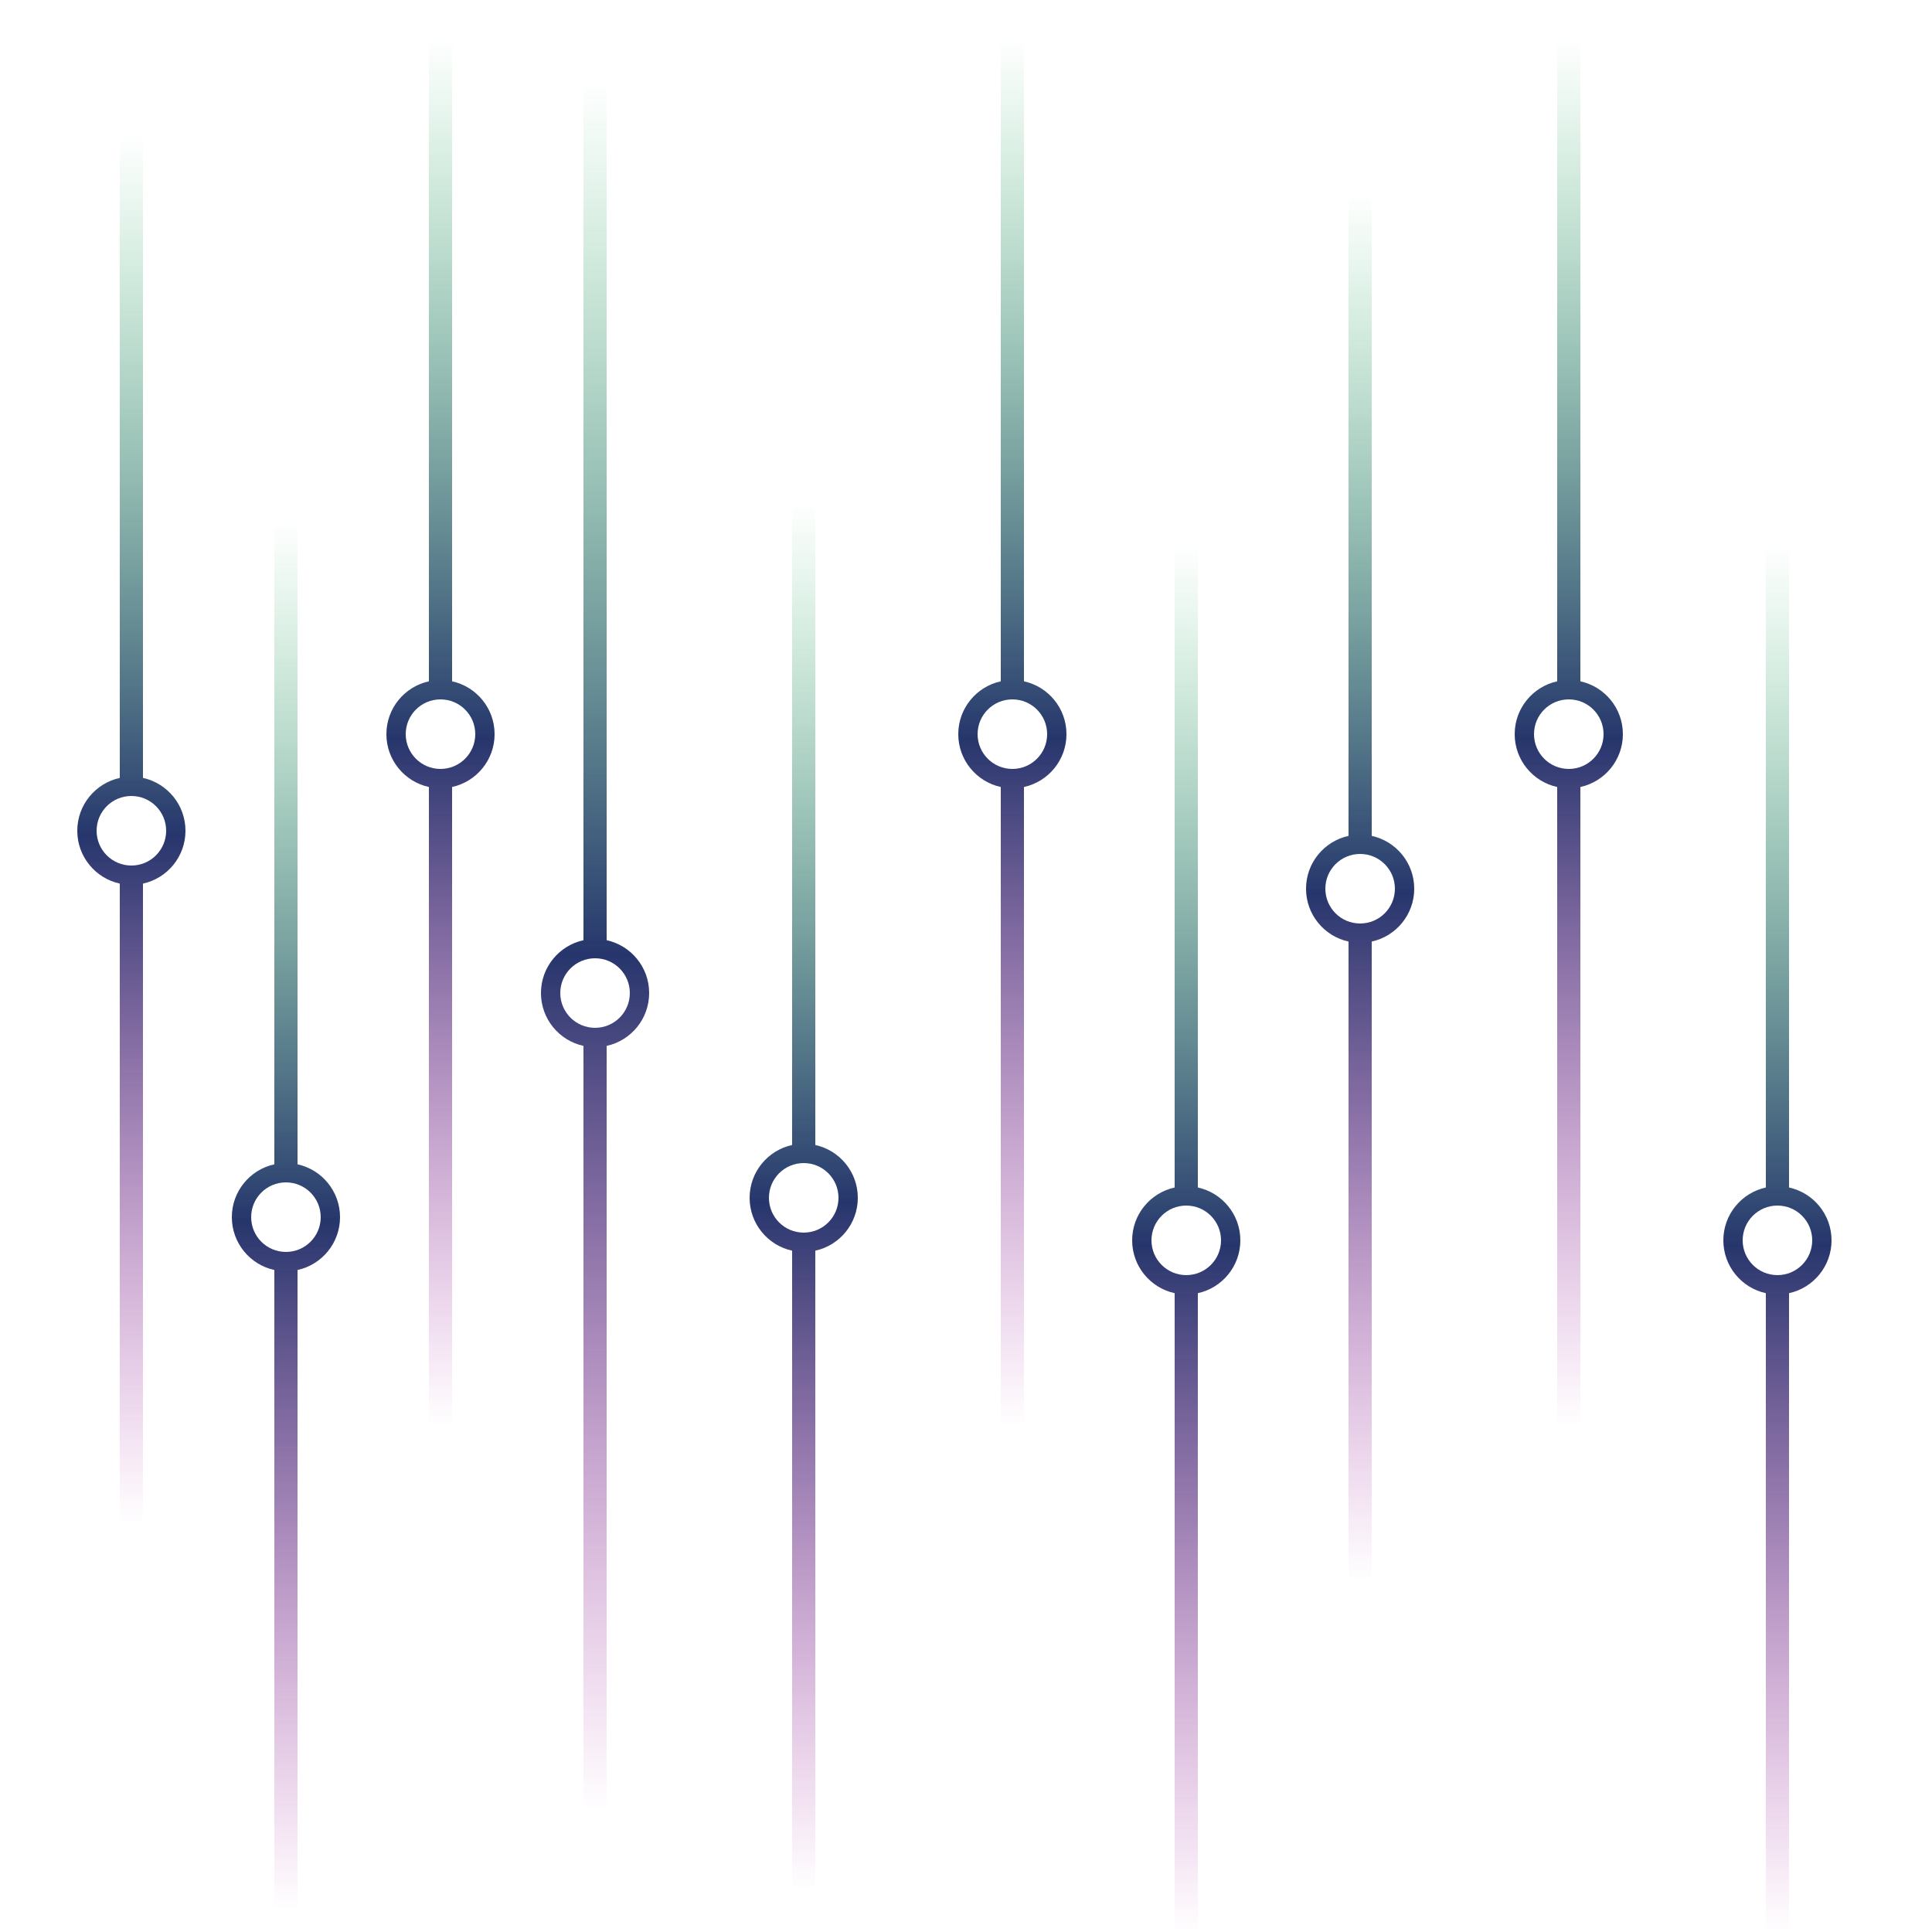
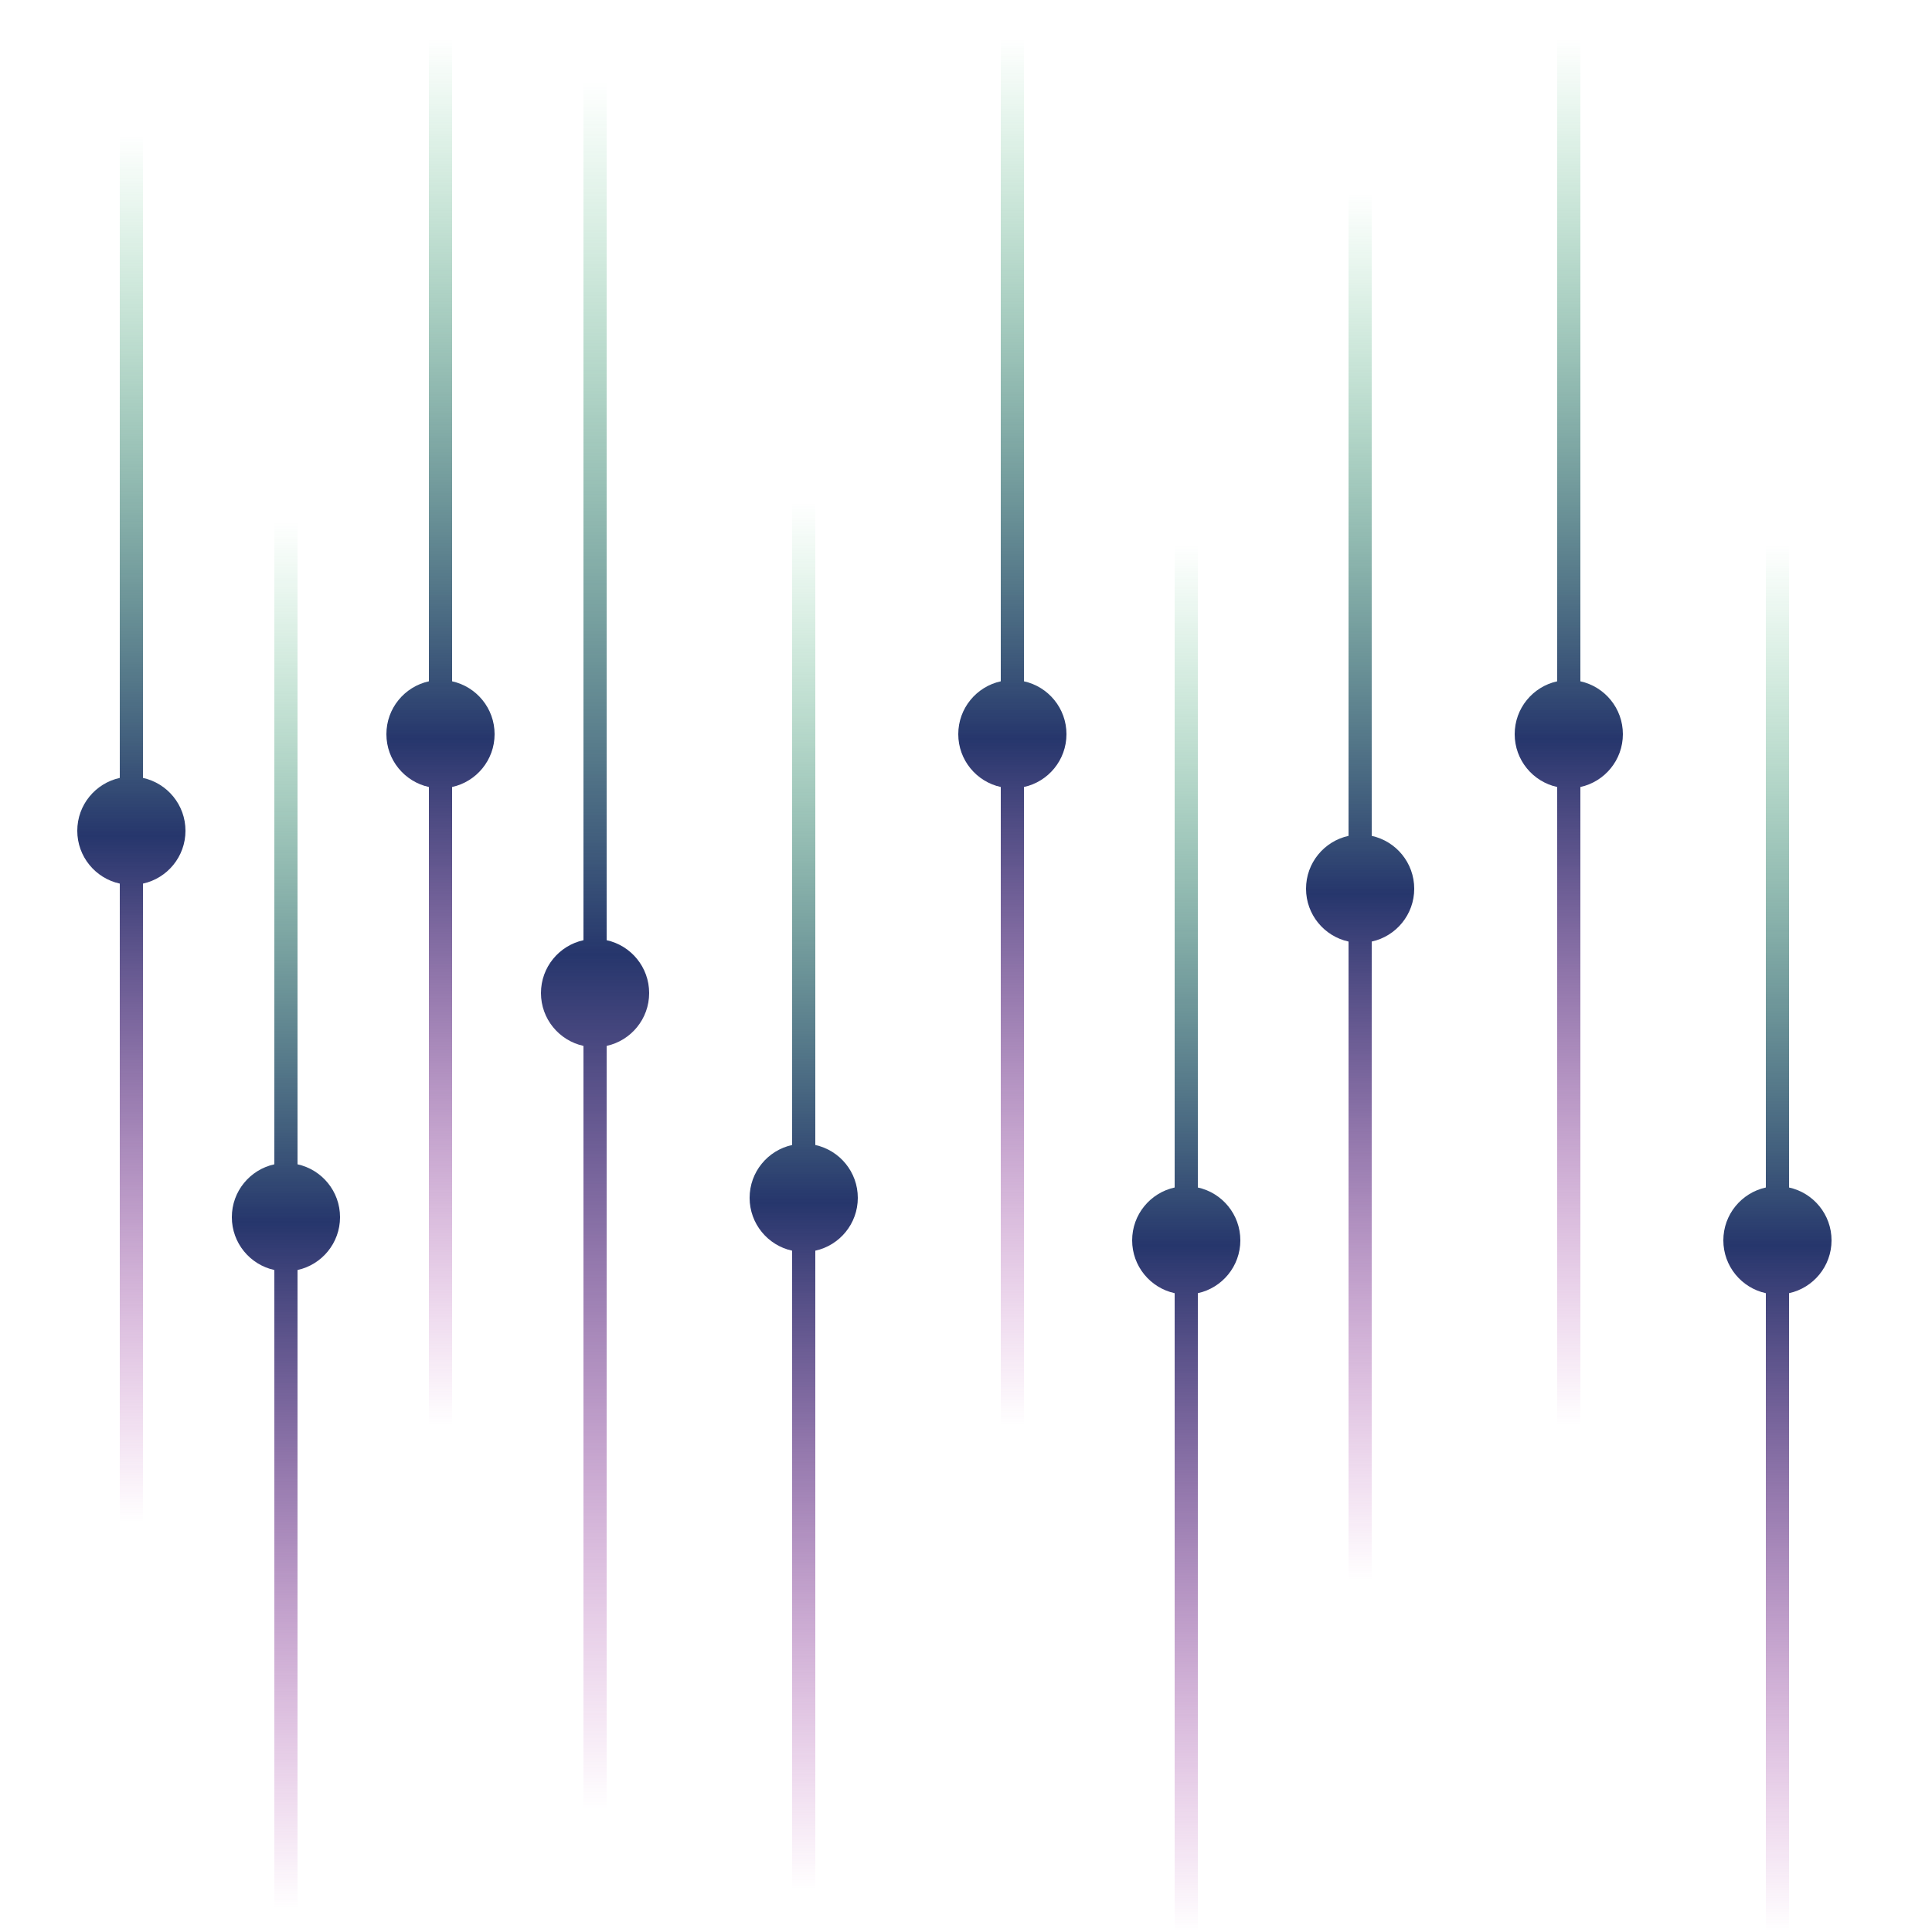
<svg xmlns="http://www.w3.org/2000/svg" width="500" height="500" viewBox="0 0 500 500" fill="none">
-   <path fill-rule="evenodd" clip-rule="evenodd" d="M31 35H37V201.322C43.29 202.696 48 208.298 48 215C48 221.702 43.29 227.304 37 228.678V394H31V228.678C24.71 227.304 20 221.702 20 215C20 208.298 24.71 202.696 31 201.322V35ZM25 215C25 210.029 29.029 206 34 206C38.971 206 43 210.029 43 215C43 219.971 38.971 224 34 224C29.029 224 25 219.971 25 215Z" fill="url(#paint0_linear_908_761)" />
-   <path fill-rule="evenodd" clip-rule="evenodd" d="M71 135H77V301.322C83.29 302.696 88 308.298 88 315C88 321.702 83.29 327.304 77 328.678V494H71V328.678C64.71 327.304 60 321.702 60 315C60 308.298 64.71 302.696 71 301.322V135ZM65 315C65 310.029 69.029 306 74 306C78.971 306 83 310.029 83 315C83 319.971 78.971 324 74 324C69.029 324 65 319.971 65 315Z" fill="url(#paint1_linear_908_761)" />
-   <path fill-rule="evenodd" clip-rule="evenodd" d="M205 130H211V296.322C217.29 297.696 222 303.298 222 310C222 316.702 217.29 322.304 211 323.678V489H205V323.678C198.71 322.304 194 316.702 194 310C194 303.298 198.71 297.696 205 296.322V130ZM199 310C199 305.029 203.029 301 208 301C212.971 301 217 305.029 217 310C217 314.971 212.971 319 208 319C203.029 319 199 314.971 199 310Z" fill="url(#paint2_linear_908_761)" />
-   <path fill-rule="evenodd" clip-rule="evenodd" d="M259 10H265V176.322C271.29 177.696 276 183.298 276 190C276 196.702 271.29 202.304 265 203.678V369H259V203.678C252.71 202.304 248 196.702 248 190C248 183.298 252.71 177.696 259 176.322V10ZM253 190C253 185.029 257.029 181 262 181C266.971 181 271 185.029 271 190C271 194.971 266.971 199 262 199C257.029 199 253 194.971 253 190Z" fill="url(#paint3_linear_908_761)" />
-   <path fill-rule="evenodd" clip-rule="evenodd" d="M304 141H310V307.322C316.29 308.696 321 314.298 321 321C321 327.702 316.29 333.304 310 334.678V500H304V334.678C297.71 333.304 293 327.702 293 321C293 314.298 297.71 308.696 304 307.322V141ZM298 321C298 316.029 302.029 312 307 312C311.971 312 316 316.029 316 321C316 325.971 311.971 330 307 330C302.029 330 298 325.971 298 321Z" fill="url(#paint4_linear_908_761)" />
-   <path fill-rule="evenodd" clip-rule="evenodd" d="M349 50H355V216.322C361.29 217.696 366 223.298 366 230C366 236.702 361.29 242.304 355 243.678V409H349V243.678C342.71 242.304 338 236.702 338 230C338 223.298 342.71 217.696 349 216.322V50ZM343 230C343 225.029 347.029 221 352 221C356.971 221 361 225.029 361 230C361 234.971 356.971 239 352 239C347.029 239 343 234.971 343 230Z" fill="url(#paint5_linear_908_761)" />
-   <path fill-rule="evenodd" clip-rule="evenodd" d="M403 10H409V176.322C415.29 177.696 420 183.298 420 190C420 196.702 415.29 202.304 409 203.678V369H403V203.678C396.71 202.304 392 196.702 392 190C392 183.298 396.71 177.696 403 176.322V10ZM397 190C397 185.029 401.029 181 406 181C410.971 181 415 185.029 415 190C415 194.971 410.971 199 406 199C401.029 199 397 194.971 397 190Z" fill="url(#paint6_linear_908_761)" />
-   <path fill-rule="evenodd" clip-rule="evenodd" d="M457 141H463V307.322C469.29 308.696 474 314.298 474 321C474 327.702 469.29 333.304 463 334.678V500H457V334.678C450.71 333.304 446 327.702 446 321C446 314.298 450.71 308.696 457 307.322V141ZM451 321C451 316.029 455.029 312 460 312C464.971 312 469 316.029 469 321C469 325.971 464.971 330 460 330C455.029 330 451 325.971 451 321Z" fill="url(#paint7_linear_908_761)" />
-   <path fill-rule="evenodd" clip-rule="evenodd" d="M111 10H117V176.322C123.29 177.696 128 183.298 128 190C128 196.702 123.29 202.304 117 203.678V369H111V203.678C104.71 202.304 100 196.702 100 190C100 183.298 104.71 177.696 111 176.322V10ZM105 190C105 185.029 109.029 181 114 181C118.971 181 123 185.029 123 190C123 194.971 118.971 199 114 199C109.029 199 105 194.971 105 190Z" fill="url(#paint8_linear_908_761)" />
-   <path fill-rule="evenodd" clip-rule="evenodd" d="M151 10H157V243.322C163.29 244.696 168 250.298 168 257C168 263.702 163.29 269.304 157 270.678V494H151V270.678C144.71 269.304 140 263.702 140 257C140 250.298 144.71 244.696 151 243.322V10ZM145 257C145 252.029 149.029 248 154 248C158.971 248 163 252.029 163 257C163 261.971 158.971 266 154 266C149.029 266 145 261.971 145 257Z" fill="url(#paint9_linear_908_761)" />
+   <path fillRule="evenodd" clipRule="evenodd" d="M31 35H37V201.322C43.29 202.696 48 208.298 48 215C48 221.702 43.29 227.304 37 228.678V394H31V228.678C24.71 227.304 20 221.702 20 215C20 208.298 24.71 202.696 31 201.322V35ZM25 215C25 210.029 29.029 206 34 206C38.971 206 43 210.029 43 215C43 219.971 38.971 224 34 224C29.029 224 25 219.971 25 215Z" fill="url(#paint0_linear_908_761)" />
+   <path fillRule="evenodd" clipRule="evenodd" d="M71 135H77V301.322C83.29 302.696 88 308.298 88 315C88 321.702 83.29 327.304 77 328.678V494H71V328.678C64.71 327.304 60 321.702 60 315C60 308.298 64.71 302.696 71 301.322V135ZM65 315C65 310.029 69.029 306 74 306C78.971 306 83 310.029 83 315C83 319.971 78.971 324 74 324C69.029 324 65 319.971 65 315Z" fill="url(#paint1_linear_908_761)" />
+   <path fillRule="evenodd" clipRule="evenodd" d="M205 130H211V296.322C217.29 297.696 222 303.298 222 310C222 316.702 217.29 322.304 211 323.678V489H205V323.678C198.71 322.304 194 316.702 194 310C194 303.298 198.71 297.696 205 296.322V130ZM199 310C199 305.029 203.029 301 208 301C212.971 301 217 305.029 217 310C217 314.971 212.971 319 208 319C203.029 319 199 314.971 199 310Z" fill="url(#paint2_linear_908_761)" />
+   <path fillRule="evenodd" clipRule="evenodd" d="M259 10H265V176.322C271.29 177.696 276 183.298 276 190C276 196.702 271.29 202.304 265 203.678V369H259V203.678C252.71 202.304 248 196.702 248 190C248 183.298 252.71 177.696 259 176.322V10ZM253 190C253 185.029 257.029 181 262 181C266.971 181 271 185.029 271 190C271 194.971 266.971 199 262 199C257.029 199 253 194.971 253 190Z" fill="url(#paint3_linear_908_761)" />
+   <path fillRule="evenodd" clipRule="evenodd" d="M304 141H310V307.322C316.29 308.696 321 314.298 321 321C321 327.702 316.29 333.304 310 334.678V500H304V334.678C297.71 333.304 293 327.702 293 321C293 314.298 297.71 308.696 304 307.322V141ZM298 321C298 316.029 302.029 312 307 312C311.971 312 316 316.029 316 321C316 325.971 311.971 330 307 330C302.029 330 298 325.971 298 321Z" fill="url(#paint4_linear_908_761)" />
+   <path fillRule="evenodd" clipRule="evenodd" d="M349 50H355V216.322C361.29 217.696 366 223.298 366 230C366 236.702 361.29 242.304 355 243.678V409H349V243.678C342.71 242.304 338 236.702 338 230C338 223.298 342.71 217.696 349 216.322V50ZM343 230C343 225.029 347.029 221 352 221C356.971 221 361 225.029 361 230C361 234.971 356.971 239 352 239C347.029 239 343 234.971 343 230Z" fill="url(#paint5_linear_908_761)" />
+   <path fillRule="evenodd" clipRule="evenodd" d="M403 10H409V176.322C415.29 177.696 420 183.298 420 190C420 196.702 415.29 202.304 409 203.678V369H403V203.678C396.71 202.304 392 196.702 392 190C392 183.298 396.71 177.696 403 176.322V10ZM397 190C397 185.029 401.029 181 406 181C410.971 181 415 185.029 415 190C415 194.971 410.971 199 406 199C401.029 199 397 194.971 397 190Z" fill="url(#paint6_linear_908_761)" />
+   <path fillRule="evenodd" clipRule="evenodd" d="M457 141H463V307.322C469.29 308.696 474 314.298 474 321C474 327.702 469.29 333.304 463 334.678V500H457V334.678C450.71 333.304 446 327.702 446 321C446 314.298 450.71 308.696 457 307.322V141ZM451 321C451 316.029 455.029 312 460 312C464.971 312 469 316.029 469 321C469 325.971 464.971 330 460 330C455.029 330 451 325.971 451 321Z" fill="url(#paint7_linear_908_761)" />
+   <path fillRule="evenodd" clipRule="evenodd" d="M111 10H117V176.322C123.29 177.696 128 183.298 128 190C128 196.702 123.29 202.304 117 203.678V369H111V203.678C104.71 202.304 100 196.702 100 190C100 183.298 104.71 177.696 111 176.322V10ZM105 190C105 185.029 109.029 181 114 181C118.971 181 123 185.029 123 190C123 194.971 118.971 199 114 199C109.029 199 105 194.971 105 190Z" fill="url(#paint8_linear_908_761)" />
+   <path fillRule="evenodd" clipRule="evenodd" d="M151 10H157V243.322C163.29 244.696 168 250.298 168 257C168 263.702 163.29 269.304 157 270.678V494H151V270.678C144.71 269.304 140 263.702 140 257C140 250.298 144.71 244.696 151 243.322V10ZM145 257C145 252.029 149.029 248 154 248C158.971 248 163 252.029 163 257C163 261.971 158.971 266 154 266C149.029 266 145 261.971 145 257Z" fill="url(#paint9_linear_908_761)" />
  <defs>
    <linearGradient id="paint0_linear_908_761" x1="34" y1="35" x2="34" y2="394" gradientUnits="userSpaceOnUse">
      <stop stop-color="#1CAE56" stop-opacity="0" />
      <stop offset="0.505" stop-color="#26366C" />
      <stop offset="1" stop-color="#AE1CA0" stop-opacity="0" />
    </linearGradient>
    <linearGradient id="paint1_linear_908_761" x1="74" y1="135" x2="74" y2="494" gradientUnits="userSpaceOnUse">
      <stop stop-color="#1CAE56" stop-opacity="0" />
      <stop offset="0.505" stop-color="#26366C" />
      <stop offset="1" stop-color="#AE1CA0" stop-opacity="0" />
    </linearGradient>
    <linearGradient id="paint2_linear_908_761" x1="208" y1="130" x2="208" y2="489" gradientUnits="userSpaceOnUse">
      <stop stop-color="#1CAE56" stop-opacity="0" />
      <stop offset="0.505" stop-color="#26366C" />
      <stop offset="1" stop-color="#AE1CA0" stop-opacity="0" />
    </linearGradient>
    <linearGradient id="paint3_linear_908_761" x1="262" y1="10" x2="262" y2="369" gradientUnits="userSpaceOnUse">
      <stop stop-color="#1CAE56" stop-opacity="0" />
      <stop offset="0.505" stop-color="#26366C" />
      <stop offset="1" stop-color="#AE1CA0" stop-opacity="0" />
    </linearGradient>
    <linearGradient id="paint4_linear_908_761" x1="307" y1="141" x2="307" y2="500" gradientUnits="userSpaceOnUse">
      <stop stop-color="#1CAE56" stop-opacity="0" />
      <stop offset="0.505" stop-color="#26366C" />
      <stop offset="1" stop-color="#AE1CA0" stop-opacity="0" />
    </linearGradient>
    <linearGradient id="paint5_linear_908_761" x1="352" y1="50" x2="352" y2="409" gradientUnits="userSpaceOnUse">
      <stop stop-color="#1CAE56" stop-opacity="0" />
      <stop offset="0.505" stop-color="#26366C" />
      <stop offset="1" stop-color="#AE1CA0" stop-opacity="0" />
    </linearGradient>
    <linearGradient id="paint6_linear_908_761" x1="406" y1="10" x2="406" y2="369" gradientUnits="userSpaceOnUse">
      <stop stop-color="#1CAE56" stop-opacity="0" />
      <stop offset="0.505" stop-color="#26366C" />
      <stop offset="1" stop-color="#AE1CA0" stop-opacity="0" />
    </linearGradient>
    <linearGradient id="paint7_linear_908_761" x1="460" y1="141" x2="460" y2="500" gradientUnits="userSpaceOnUse">
      <stop stop-color="#1CAE56" stop-opacity="0" />
      <stop offset="0.505" stop-color="#26366C" />
      <stop offset="1" stop-color="#AE1CA0" stop-opacity="0" />
    </linearGradient>
    <linearGradient id="paint8_linear_908_761" x1="114" y1="10" x2="114" y2="369" gradientUnits="userSpaceOnUse">
      <stop stop-color="#1CAE56" stop-opacity="0" />
      <stop offset="0.505" stop-color="#26366C" />
      <stop offset="1" stop-color="#AE1CA0" stop-opacity="0" />
    </linearGradient>
    <linearGradient id="paint9_linear_908_761" x1="154" y1="21" x2="154" y2="468.5" gradientUnits="userSpaceOnUse">
      <stop stop-color="#1CAE56" stop-opacity="0" />
      <stop offset="0.505" stop-color="#26366C" />
      <stop offset="1" stop-color="#AE1CA0" stop-opacity="0" />
    </linearGradient>
  </defs>
</svg>
